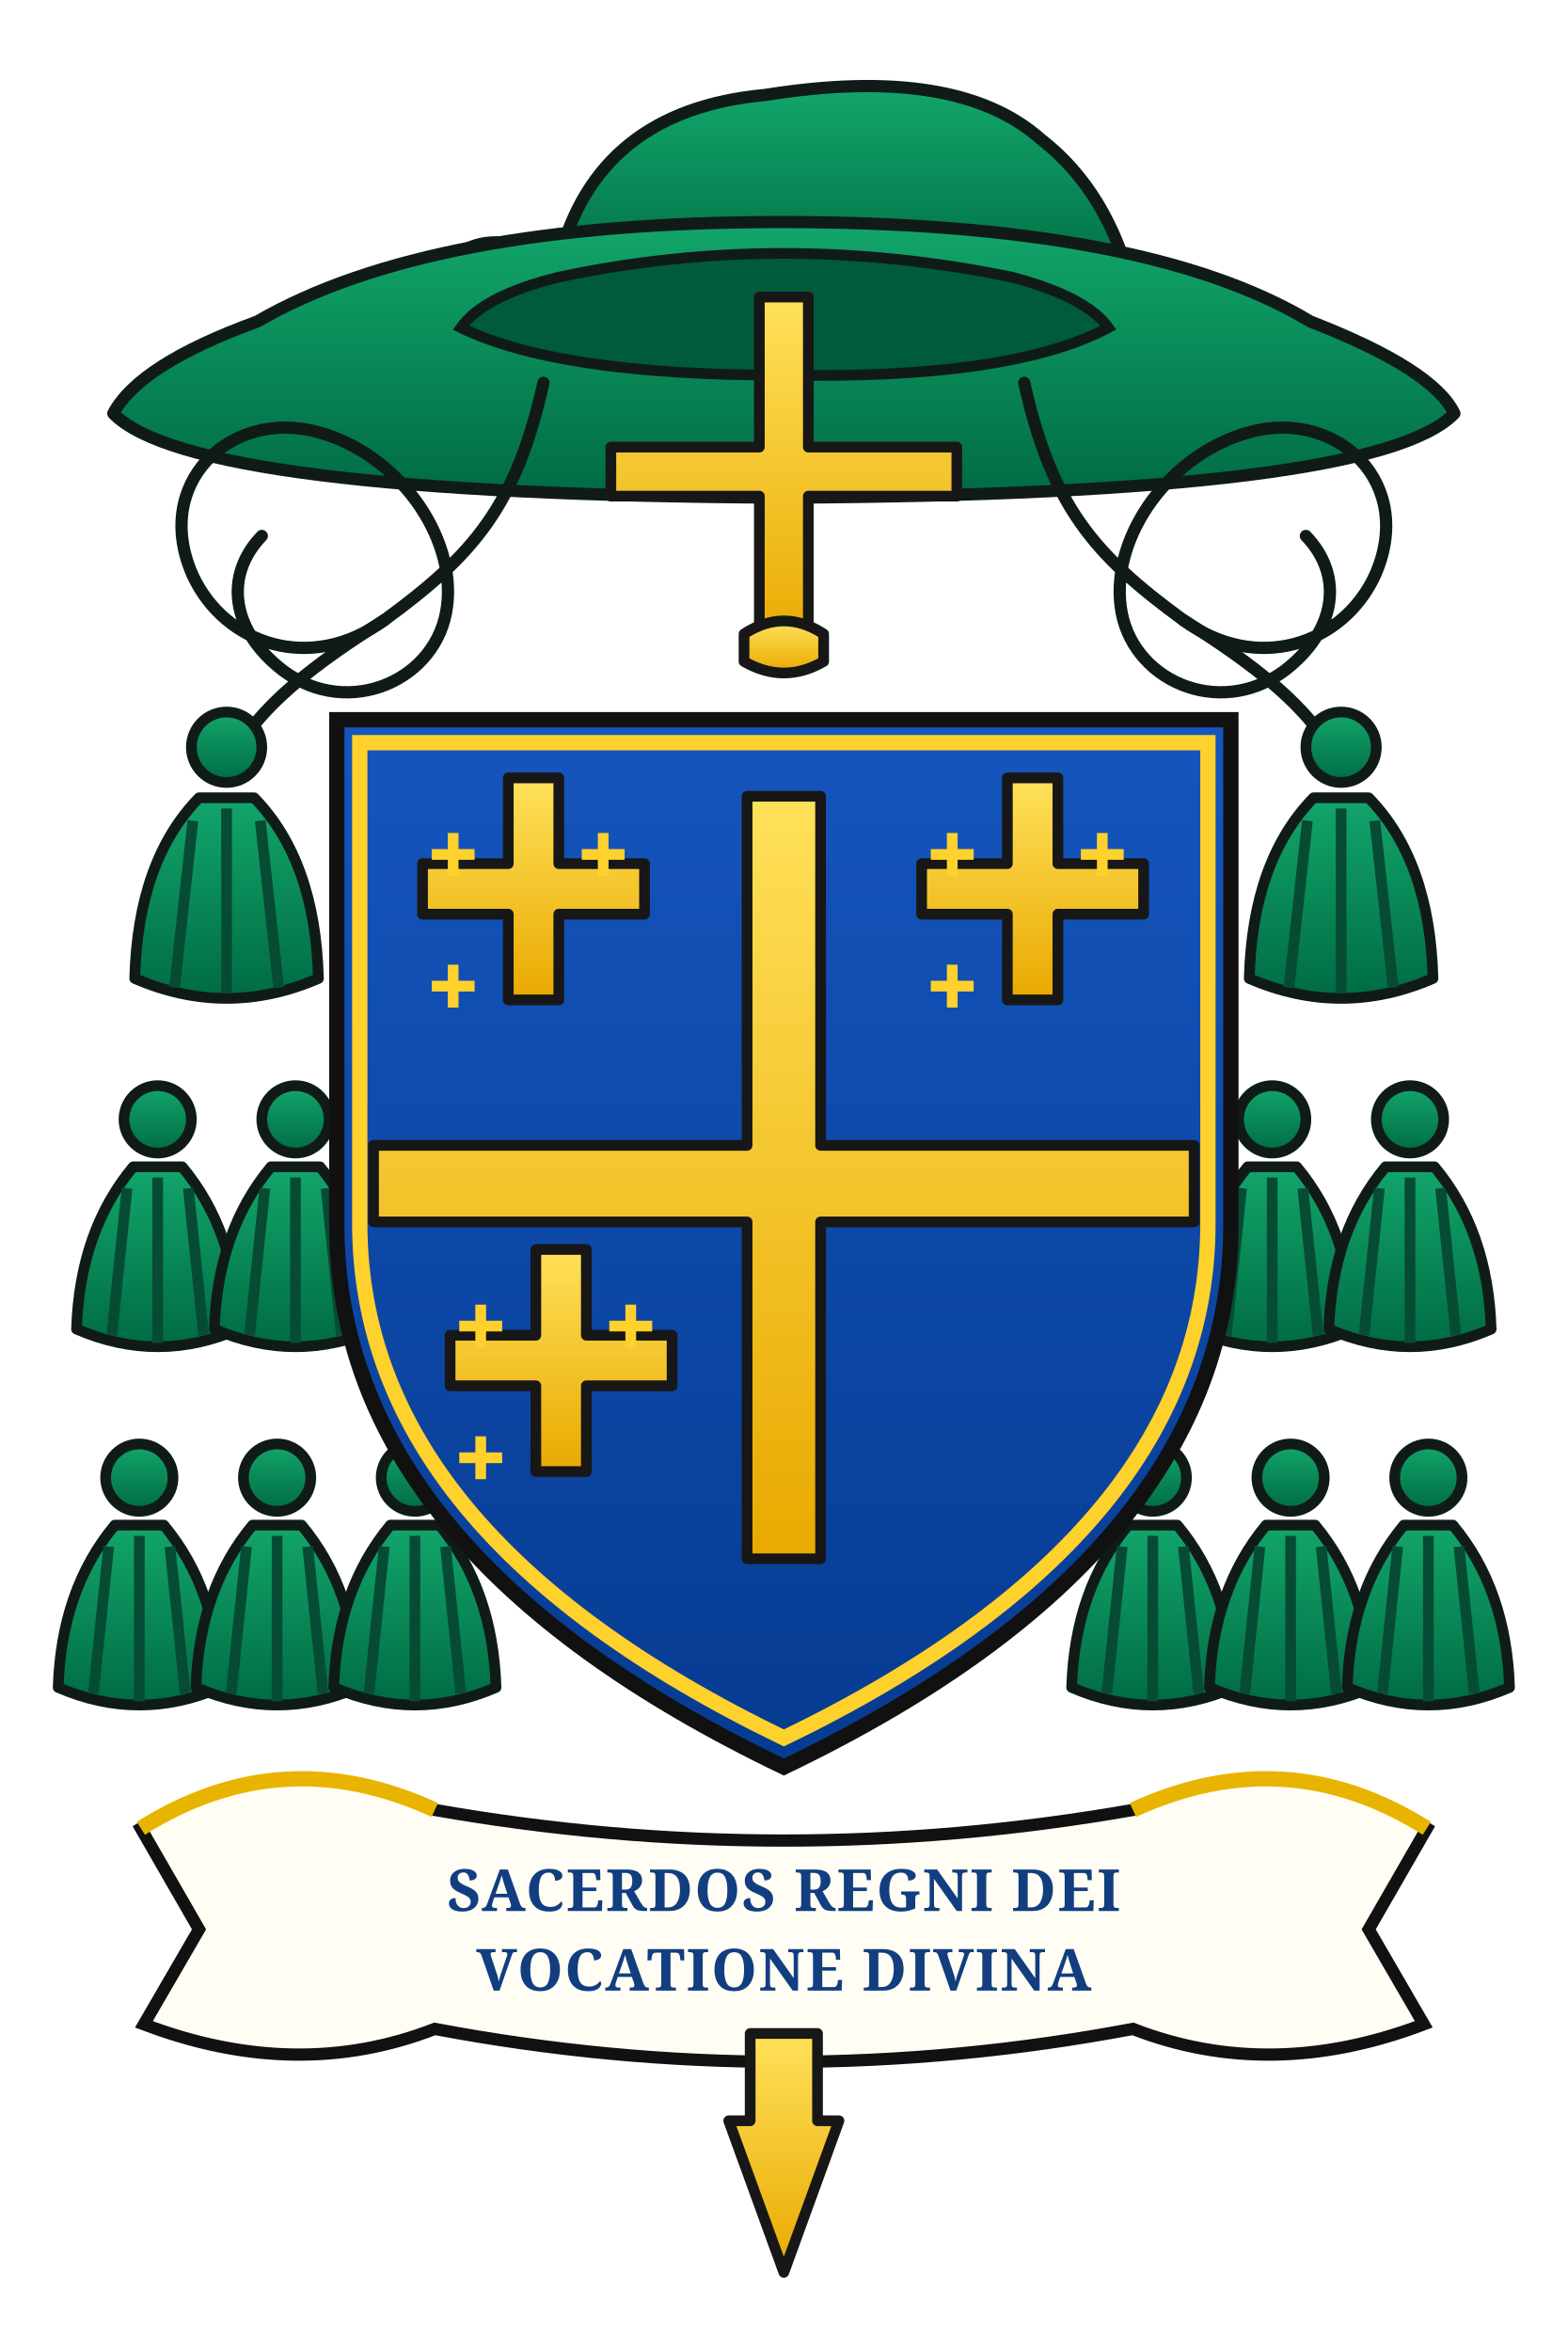
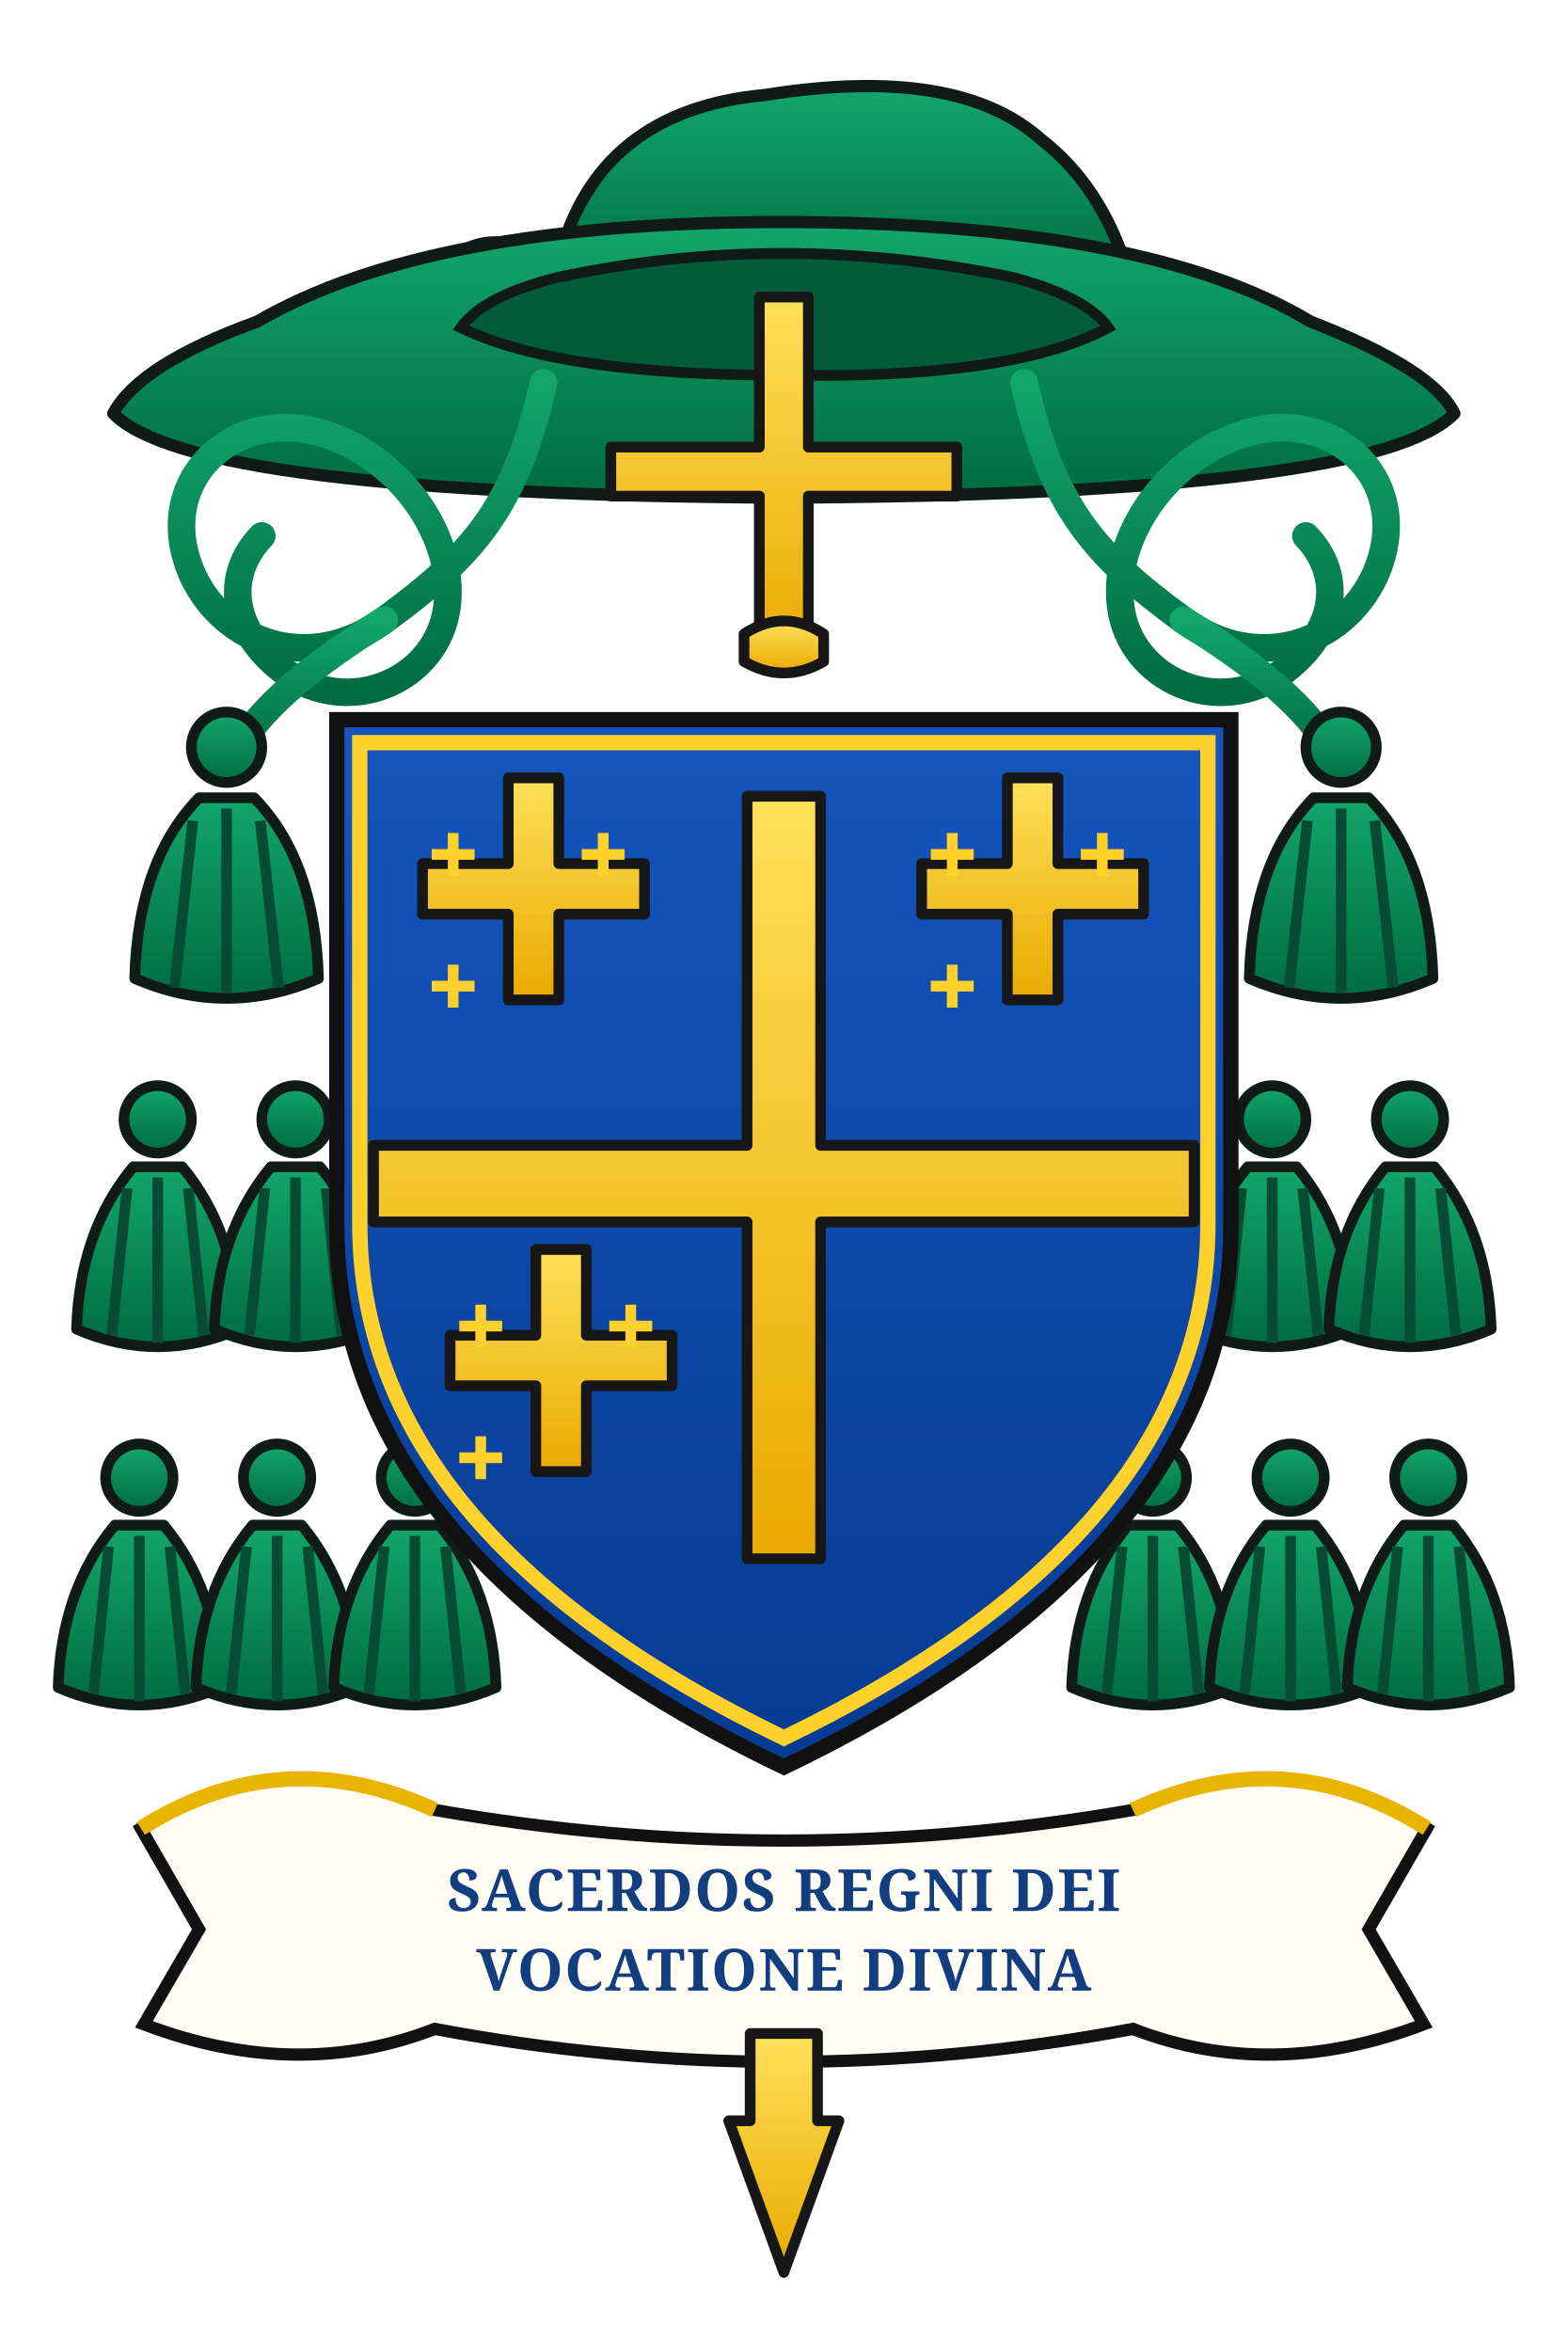
<svg xmlns="http://www.w3.org/2000/svg" width="1024" height="1536" viewBox="0 0 1024 1536" role="img" aria-labelledby="title desc">
  <defs>
    <linearGradient id="green" x2="0" y2="1">
      <stop stop-color="#12a66b" />
      <stop offset="1" stop-color="#006b43" />
    </linearGradient>
    <linearGradient id="gold" x2="0" y2="1">
      <stop stop-color="#ffe15a" />
      <stop offset="1" stop-color="#e9a900" />
    </linearGradient>
    <linearGradient id="blue" x2="0" y2="1">
      <stop stop-color="#1555bd" />
      <stop offset="1" stop-color="#063b91" />
    </linearGradient>
    <style>.ink{stroke:#101b18;stroke-width:8;stroke-linejoin:round;stroke-linecap:round}.gold{fill:url(#gold);stroke:#171717;stroke-width:7;stroke-linejoin:round}.tassel{fill:url(#green);stroke:#101b18;stroke-width:7;stroke-linejoin:round}</style>
  </defs>
  <path class="ink" fill="url(#green)" d="M365 170 Q390 72 500 62 Q625 42 680 91 Q724 125 740 190 L282 190 Q303 139 365 170Z" />
  <path class="ink" fill="url(#green)" d="M168 210 Q280 145 510 145 Q748 145 856 210 Q936 241 950 270 Q899 323 512 325 Q125 323 74 270 Q91 238 168 210Z" />
  <path d="M365 181 Q510 150 661 181 Q710 194 724 214 Q660 248 510 245 Q365 245 301 214 Q316 193 365 181Z" fill="#005b3a" stroke="#101b18" stroke-width="7" />
-   <g fill="none" stroke="url(#green)" stroke-width="18" class="ink">
+   <g fill="none" stroke="url(#green)" stroke-width="18" stroke-linecap="round" stroke-linejoin="round">
    <path d="M355 250 C337 330 310 362 251 405 C203 440 147 421 126 376 C99 316 150 267 207 282 C260 296 298 350 292 396 C286 444 228 470 185 438 C151 412 146 376 171 350" />
    <path d="M669 250 C687 330 714 362 773 405 C821 440 877 421 898 376 C925 316 874 267 817 282 C764 296 726 350 732 396 C738 444 796 470 839 438 C873 412 878 376 853 350" />
    <path d="M251 405 C208 432 167 462 151 497 M773 405 C816 432 857 462 873 497" />
  </g>
  <g class="tassel">
    <g transform="translate(148 488)">
      <circle r="23" />
      <path d="M-18 33 Q-58 74 -60 151 Q0 177 60 151 Q58 74 18 33Z" />
      <path d="M0 40V160 M-22 48L-34 157 M22 48L34 157" fill="none" stroke="#064b34" stroke-width="7" />
    </g>
    <g transform="translate(103 731)">
      <circle r="22" />
      <path d="M-16 31 Q-51 73 -53 137 Q0 160 53 137 Q51 73 16 31Z" />
      <path d="M0 38V146 M-20 45L-30 141 M20 45L30 141" fill="none" stroke="#064b34" stroke-width="7" />
    </g>
    <g transform="translate(193 731)">
      <circle r="22" />
      <path d="M-16 31 Q-51 73 -53 137 Q0 160 53 137 Q51 73 16 31Z" />
      <path d="M0 38V146 M-20 45L-30 141 M20 45L30 141" fill="none" stroke="#064b34" stroke-width="7" />
    </g>
    <g transform="translate(91 965)">
      <circle r="22" />
      <path d="M-16 31 Q-51 73 -53 137 Q0 160 53 137 Q51 73 16 31Z" />
      <path d="M0 38V146 M-20 45L-30 141 M20 45L30 141" fill="none" stroke="#064b34" stroke-width="7" />
    </g>
    <g transform="translate(181 965)">
      <circle r="22" />
      <path d="M-16 31 Q-51 73 -53 137 Q0 160 53 137 Q51 73 16 31Z" />
      <path d="M0 38V146 M-20 45L-30 141 M20 45L30 141" fill="none" stroke="#064b34" stroke-width="7" />
    </g>
    <g transform="translate(271 965)">
      <circle r="22" />
      <path d="M-16 31 Q-51 73 -53 137 Q0 160 53 137 Q51 73 16 31Z" />
      <path d="M0 38V146 M-20 45L-30 141 M20 45L30 141" fill="none" stroke="#064b34" stroke-width="7" />
    </g>
    <g transform="translate(876 488)">
      <circle r="23" />
      <path d="M-18 33 Q-58 74 -60 151 Q0 177 60 151 Q58 74 18 33Z" />
      <path d="M0 40V160 M-22 48L-34 157 M22 48L34 157" fill="none" stroke="#064b34" stroke-width="7" />
    </g>
    <g transform="translate(831 731)">
      <circle r="22" />
      <path d="M-16 31 Q-51 73 -53 137 Q0 160 53 137 Q51 73 16 31Z" />
      <path d="M0 38V146 M-20 45L-30 141 M20 45L30 141" fill="none" stroke="#064b34" stroke-width="7" />
    </g>
    <g transform="translate(921 731)">
      <circle r="22" />
      <path d="M-16 31 Q-51 73 -53 137 Q0 160 53 137 Q51 73 16 31Z" />
      <path d="M0 38V146 M-20 45L-30 141 M20 45L30 141" fill="none" stroke="#064b34" stroke-width="7" />
    </g>
    <g transform="translate(753 965)">
      <circle r="22" />
      <path d="M-16 31 Q-51 73 -53 137 Q0 160 53 137 Q51 73 16 31Z" />
      <path d="M0 38V146 M-20 45L-30 141 M20 45L30 141" fill="none" stroke="#064b34" stroke-width="7" />
    </g>
    <g transform="translate(843 965)">
      <circle r="22" />
      <path d="M-16 31 Q-51 73 -53 137 Q0 160 53 137 Q51 73 16 31Z" />
      <path d="M0 38V146 M-20 45L-30 141 M20 45L30 141" fill="none" stroke="#064b34" stroke-width="7" />
    </g>
    <g transform="translate(933 965)">
      <circle r="22" />
      <path d="M-16 31 Q-51 73 -53 137 Q0 160 53 137 Q51 73 16 31Z" />
      <path d="M0 38V146 M-20 45L-30 141 M20 45L30 141" fill="none" stroke="#064b34" stroke-width="7" />
    </g>
  </g>
  <path class="gold" d="M496 194 H528 V292 H625 V324 H528 V428 H496 V324 H399 V292 H496Z" />
  <path class="gold" d="M486 414 Q512 397 538 414 L538 432 Q512 447 486 432Z" />
  <path d="M220 470 H804 V800 Q804 1014 512 1154 Q220 1014 220 800Z" fill="url(#blue)" stroke="#111" stroke-width="10" />
  <path d="M235 485 H789 V799 Q789 1001 512 1135 Q235 1001 235 799Z" fill="none" stroke="#ffd12c" stroke-width="10" />
  <path class="gold" d="M488 520 H536 V748 H780 V798 H536 V1018 H488 V798 H244 V748 H488Z" />
  <g class="gold">
    <path d="M332 508 H365 V564 H421 V597 H365 V653 H332 V597 H276 V564 H332Z" />
    <path d="M658 508 H691 V564 H747 V597 H691 V653 H658 V597 H602 V564 H658Z" />
    <path d="M350 816 H383 V872 H439 V905 H383 V961 H350 V905 H294 V872 H350Z" />
  </g>
  <g fill="none" stroke="#ffd12c" stroke-width="7">
    <path d="M296 544V572 M282 558H310 M394 544V572 M380 558H408 M296 630V658 M282 644H310" />
    <path d="M622 544V572 M608 558H636 M720 544V572 M706 558H734 M622 630V658 M608 644H636" />
    <path d="M314 852V880 M300 866H328 M412 852V880 M398 866H426 M314 938V966 M300 952H328" />
  </g>
  <path d="M92 1194 Q184 1136 284 1182 Q512 1222 740 1182 Q840 1136 932 1194 L894 1260 L930 1322 Q830 1360 740 1325 Q512 1368 284 1325 Q194 1360 94 1322 L130 1260Z" fill="#fffdf4" stroke="#111" stroke-width="8" />
  <path d="M92 1194 Q184 1136 284 1182 M740 1182 Q840 1136 932 1194" fill="none" stroke="#e9b400" stroke-width="10" />
  <text x="512" y="1248" text-anchor="middle" font-family="Georgia,serif" font-size="38" font-weight="bold" letter-spacing="1" fill="#123e80">SACERDOS REGNI DEI</text>
  <text x="512" y="1300" text-anchor="middle" font-family="Georgia,serif" font-size="38" font-weight="bold" letter-spacing="1" fill="#123e80">VOCATIONE DIVINA</text>
  <path class="gold" d="M490 1328 H534 V1385 H548 L512 1484 L476 1385 H490Z" />
</svg>
